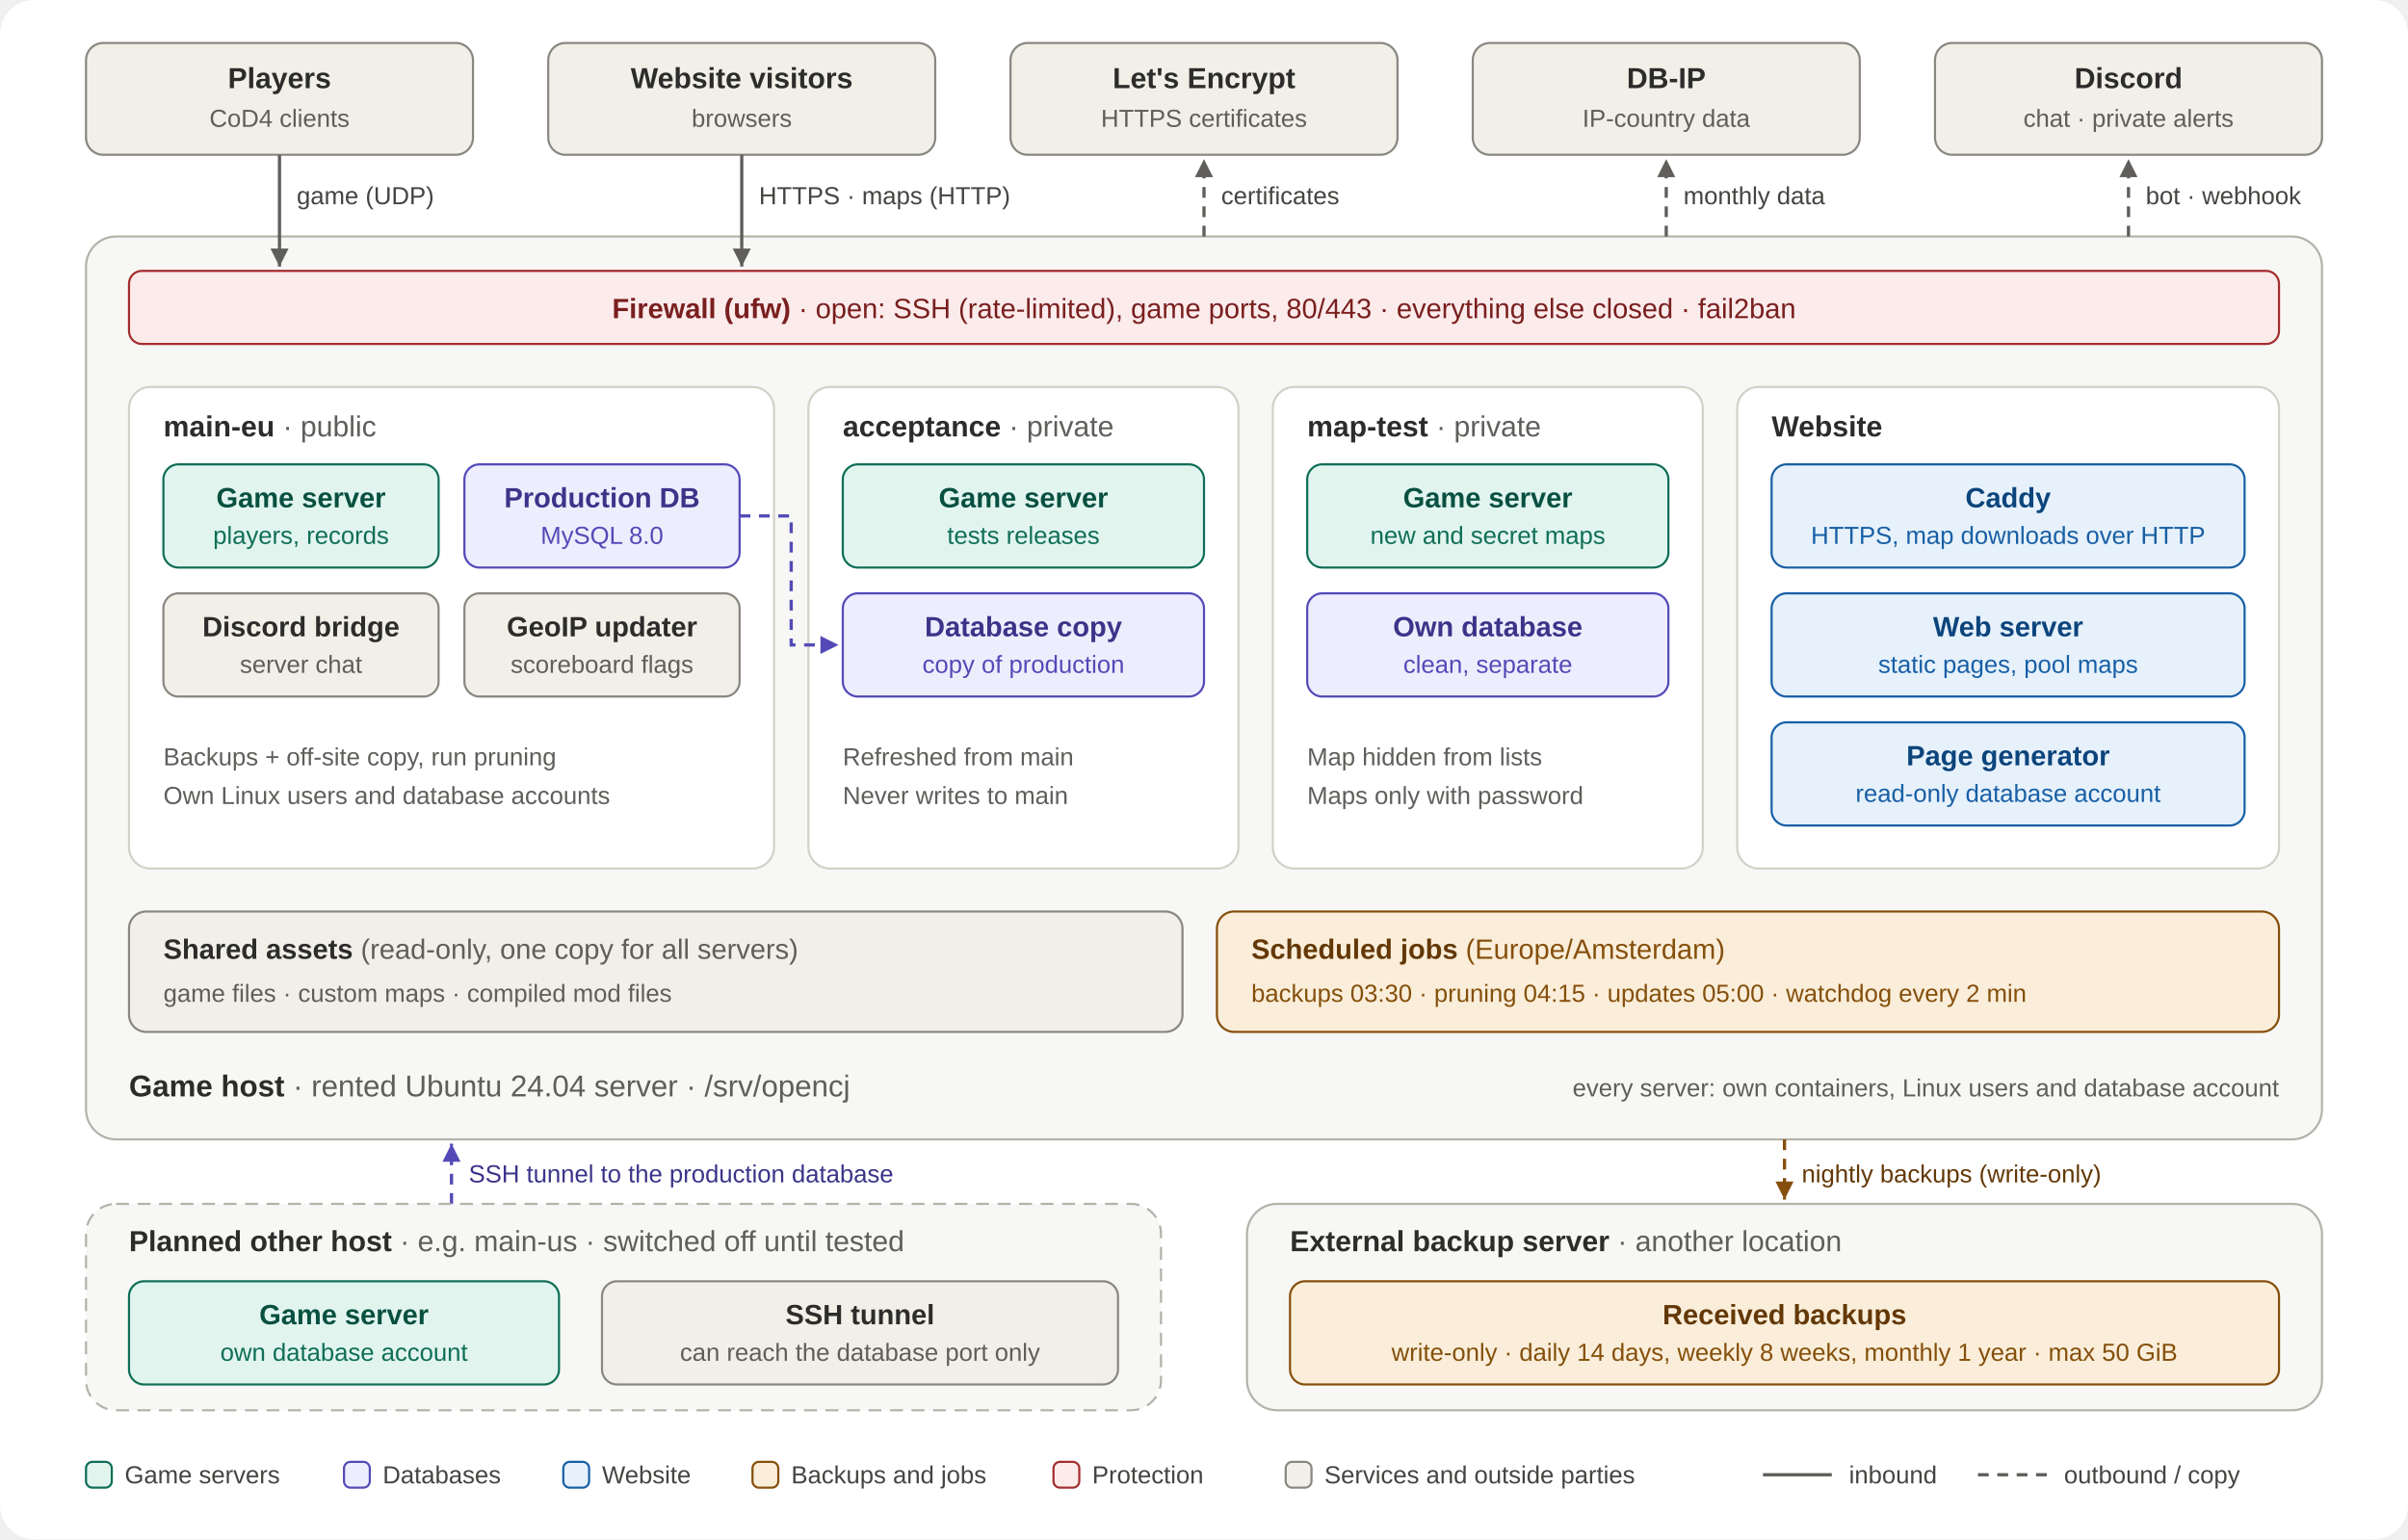
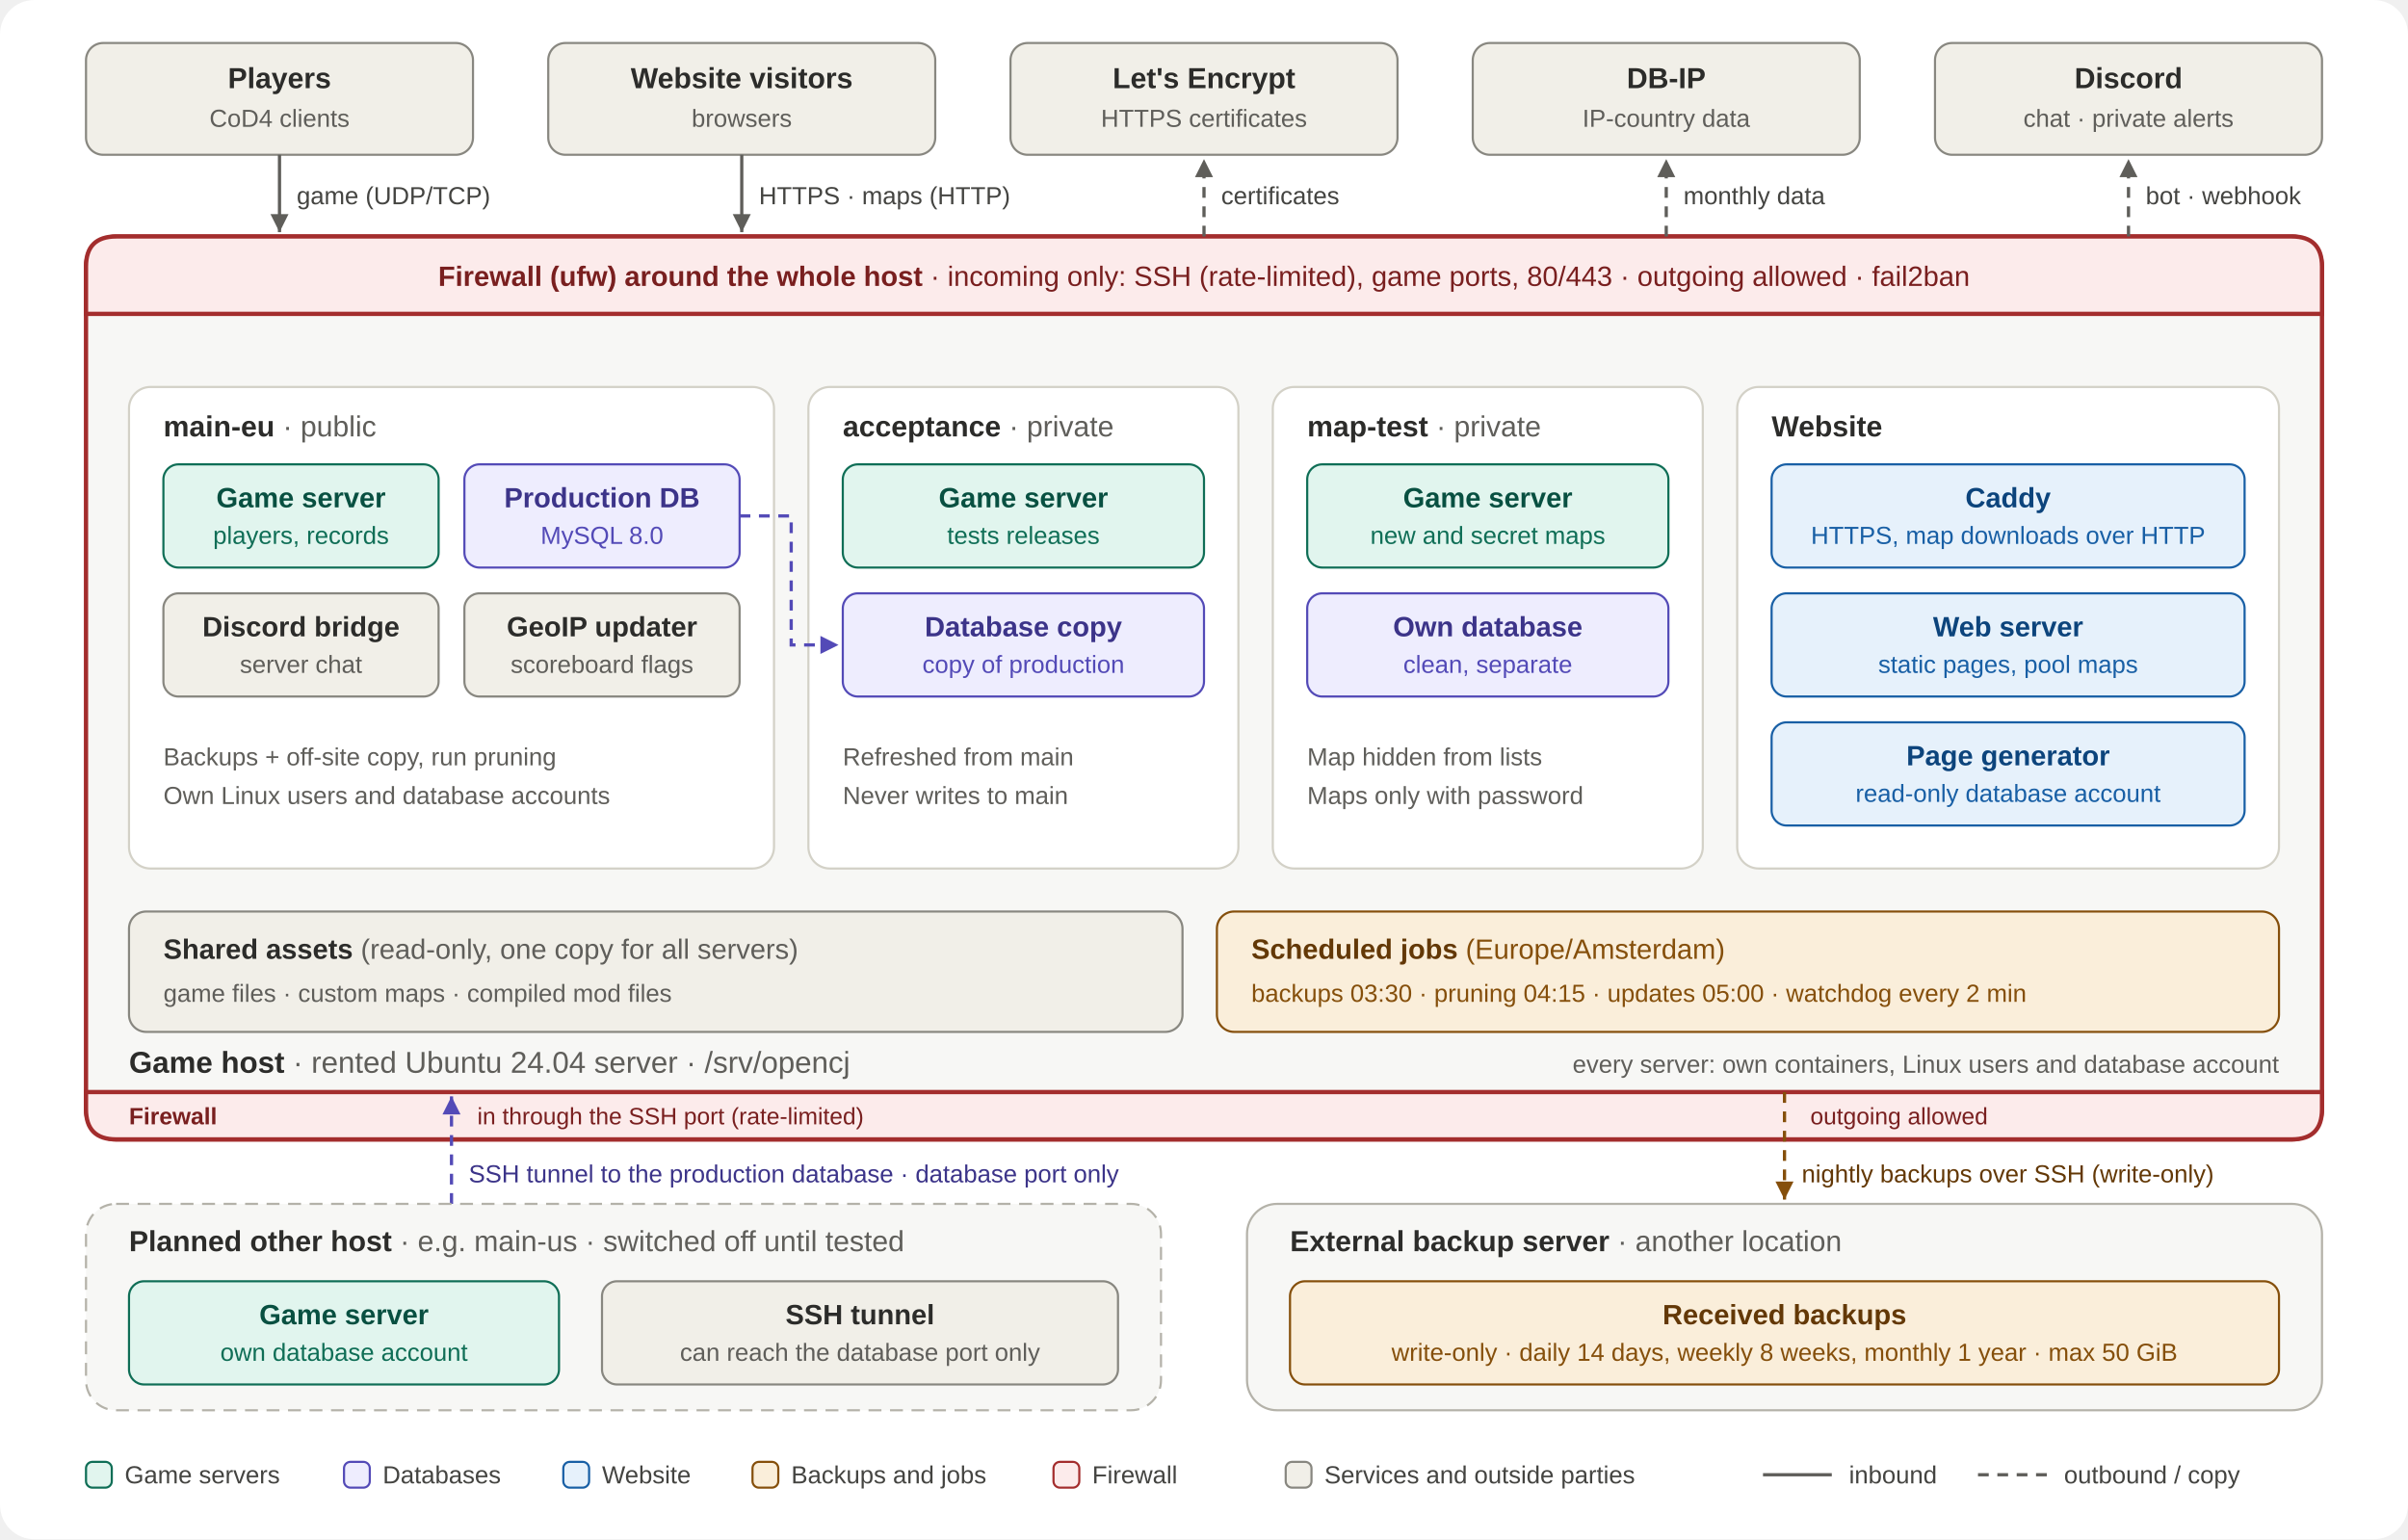
<svg xmlns="http://www.w3.org/2000/svg" width="1120" height="716" viewBox="0 0 1120 716" font-family="Segoe UI, Helvetica Neue, Arial, sans-serif" role="img">
  <defs>
    <marker id="arrow-gray" viewBox="0 0 10 10" refX="9" refY="5" markerWidth="7" markerHeight="7" orient="auto-start-reverse">
      <path d="M1 1L9 5L1 9Z" fill="#5F5E5A" />
    </marker>
    <marker id="arrow-purple" viewBox="0 0 10 10" refX="9" refY="5" markerWidth="7" markerHeight="7" orient="auto-start-reverse">
      <path d="M1 1L9 5L1 9Z" fill="#534AB7" />
    </marker>
    <marker id="arrow-amber" viewBox="0 0 10 10" refX="9" refY="5" markerWidth="7" markerHeight="7" orient="auto-start-reverse">
      <path d="M1 1L9 5L1 9Z" fill="#854F0B" />
    </marker>
  </defs>
  <rect x="0" y="0" width="1120" height="716" rx="16" fill="#FFFFFF" />
  <g font-size="13.5" text-anchor="middle">
    <rect x="40" y="20" width="180" height="52" rx="8" fill="#F1EFE8" stroke="#888780" />
    <text x="130" y="41" font-weight="600" fill="#2C2C2A">Players</text>
    <text x="130" y="59" font-size="11.5" fill="#5F5E5A">CoD4 clients</text>
    <rect x="255" y="20" width="180" height="52" rx="8" fill="#F1EFE8" stroke="#888780" />
    <text x="345" y="41" font-weight="600" fill="#2C2C2A">Website visitors</text>
    <text x="345" y="59" font-size="11.5" fill="#5F5E5A">browsers</text>
    <rect x="470" y="20" width="180" height="52" rx="8" fill="#F1EFE8" stroke="#888780" />
    <text x="560" y="41" font-weight="600" fill="#2C2C2A">Let's Encrypt</text>
    <text x="560" y="59" font-size="11.5" fill="#5F5E5A">HTTPS certificates</text>
    <rect x="685" y="20" width="180" height="52" rx="8" fill="#F1EFE8" stroke="#888780" />
    <text x="775" y="41" font-weight="600" fill="#2C2C2A">DB-IP</text>
    <text x="775" y="59" font-size="11.5" fill="#5F5E5A">IP-country data</text>
    <rect x="900" y="20" width="180" height="52" rx="8" fill="#F1EFE8" stroke="#888780" />
    <text x="990" y="41" font-weight="600" fill="#2C2C2A">Discord</text>
    <text x="990" y="59" font-size="11.5" fill="#5F5E5A">chat · private alerts</text>
  </g>
-   <rect x="40" y="110" width="1040" height="420" rx="14" fill="#F7F7F5" stroke="#B4B2A9" />
-   <rect x="60" y="126" width="1000" height="34" rx="6" fill="#FCEBEB" stroke="#A32D2D" />
+   <rect x="40" y="110" width="1040" height="420" rx="14" fill="#F7F7F5" stroke="#A32D2D" stroke-width="2" />
+   <path d="M40 146 V124 Q40 110 54 110 H1066 Q1080 110 1080 124 V146 Z" fill="#FCEBEB" stroke="#A32D2D" stroke-width="2" />
+   <path d="M40 508 H1080 V516 Q1080 530 1066 530 H54 Q40 530 40 516 Z" fill="#FCEBEB" stroke="#A32D2D" stroke-width="2" />
  <g stroke="#5F5E5A" stroke-width="1.5" fill="none">
-     <line x1="130" y1="72" x2="130" y2="124" marker-end="url(#arrow-gray)" />
-     <line x1="345" y1="72" x2="345" y2="124" marker-end="url(#arrow-gray)" />
+     <line x1="130" y1="72" x2="130" y2="108" marker-end="url(#arrow-gray)" />
+     <line x1="345" y1="72" x2="345" y2="108" marker-end="url(#arrow-gray)" />
    <line x1="560" y1="110" x2="560" y2="74" stroke-dasharray="5 4" marker-end="url(#arrow-gray)" />
    <line x1="775" y1="110" x2="775" y2="74" stroke-dasharray="5 4" marker-end="url(#arrow-gray)" />
    <line x1="990" y1="110" x2="990" y2="74" stroke-dasharray="5 4" marker-end="url(#arrow-gray)" />
  </g>
  <g font-size="11.5" fill="#444441">
-     <text x="138" y="95">game (UDP)</text>
+     <text x="138" y="95">game (UDP/TCP)</text>
    <text x="353" y="95">HTTPS · maps (HTTP)</text>
    <text x="568" y="95">certificates</text>
    <text x="783" y="95">monthly data</text>
    <text x="998" y="95">bot · webhook</text>
  </g>
-   <text x="560" y="148" text-anchor="middle" font-size="13" fill="#791F1F">
-     <tspan font-weight="600">Firewall (ufw)</tspan>  ·  open: SSH (rate-limited), game ports, 80/443  ·  everything else closed  ·  fail2ban</text>
+   <text x="560" y="133" text-anchor="middle" font-size="13" fill="#791F1F">
+     <tspan font-weight="600">Firewall (ufw) around the whole host</tspan>  ·  incoming only: SSH (rate-limited), game ports, 80/443  ·  outgoing allowed  ·  fail2ban</text>
  <g fill="#FFFFFF" stroke="#D3D1C7">
    <rect x="60" y="180" width="300" height="224" rx="10" />
    <rect x="376" y="180" width="200" height="224" rx="10" />
    <rect x="592" y="180" width="200" height="224" rx="10" />
    <rect x="808" y="180" width="252" height="224" rx="10" />
  </g>
  <g font-size="13.5" font-weight="600" fill="#2C2C2A">
    <text x="76" y="203">main-eu <tspan font-weight="400" fill="#5F5E5A">· public</tspan>
    </text>
    <text x="392" y="203">acceptance <tspan font-weight="400" fill="#5F5E5A">· private</tspan>
    </text>
    <text x="608" y="203">map-test <tspan font-weight="400" fill="#5F5E5A">· private</tspan>
    </text>
    <text x="824" y="203">Website</text>
  </g>
  <g font-size="13" text-anchor="middle">
    <rect x="76" y="216" width="128" height="48" rx="7" fill="#E1F5EE" stroke="#0F6E56" />
    <text x="140" y="236" font-weight="600" fill="#085041">Game server</text>
    <text x="140" y="253" font-size="11.5" fill="#0F6E56">players, records</text>
    <rect x="216" y="216" width="128" height="48" rx="7" fill="#EEEDFE" stroke="#534AB7" />
    <text x="280" y="236" font-weight="600" fill="#3C3489">Production DB</text>
    <text x="280" y="253" font-size="11.5" fill="#534AB7">MySQL 8.0</text>
    <rect x="76" y="276" width="128" height="48" rx="7" fill="#F1EFE8" stroke="#888780" />
    <text x="140" y="296" font-weight="600" fill="#2C2C2A">Discord bridge</text>
    <text x="140" y="313" font-size="11.5" fill="#5F5E5A">server chat</text>
    <rect x="216" y="276" width="128" height="48" rx="7" fill="#F1EFE8" stroke="#888780" />
    <text x="280" y="296" font-weight="600" fill="#2C2C2A">GeoIP updater</text>
    <text x="280" y="313" font-size="11.5" fill="#5F5E5A">scoreboard flags</text>
    <rect x="392" y="216" width="168" height="48" rx="7" fill="#E1F5EE" stroke="#0F6E56" />
    <text x="476" y="236" font-weight="600" fill="#085041">Game server</text>
    <text x="476" y="253" font-size="11.5" fill="#0F6E56">tests releases</text>
    <rect x="392" y="276" width="168" height="48" rx="7" fill="#EEEDFE" stroke="#534AB7" />
    <text x="476" y="296" font-weight="600" fill="#3C3489">Database copy</text>
    <text x="476" y="313" font-size="11.5" fill="#534AB7">copy of production</text>
    <rect x="608" y="216" width="168" height="48" rx="7" fill="#E1F5EE" stroke="#0F6E56" />
    <text x="692" y="236" font-weight="600" fill="#085041">Game server</text>
    <text x="692" y="253" font-size="11.5" fill="#0F6E56">new and secret maps</text>
    <rect x="608" y="276" width="168" height="48" rx="7" fill="#EEEDFE" stroke="#534AB7" />
    <text x="692" y="296" font-weight="600" fill="#3C3489">Own database</text>
    <text x="692" y="313" font-size="11.5" fill="#534AB7">clean, separate</text>
    <rect x="824" y="216" width="220" height="48" rx="7" fill="#E6F1FB" stroke="#185FA5" />
    <text x="934" y="236" font-weight="600" fill="#0C447C">Caddy</text>
    <text x="934" y="253" font-size="11.5" fill="#185FA5">HTTPS, map downloads over HTTP</text>
    <rect x="824" y="276" width="220" height="48" rx="7" fill="#E6F1FB" stroke="#185FA5" />
    <text x="934" y="296" font-weight="600" fill="#0C447C">Web server</text>
    <text x="934" y="313" font-size="11.5" fill="#185FA5">static pages, pool maps</text>
    <rect x="824" y="336" width="220" height="48" rx="7" fill="#E6F1FB" stroke="#185FA5" />
    <text x="934" y="356" font-weight="600" fill="#0C447C">Page generator</text>
    <text x="934" y="373" font-size="11.5" fill="#185FA5">read-only database account</text>
  </g>
  <g font-size="11.5" fill="#5F5E5A">
    <text x="76" y="356">Backups + off-site copy, run pruning</text>
    <text x="76" y="374">Own Linux users and database accounts</text>
    <text x="392" y="356">Refreshed from main</text>
    <text x="392" y="374">Never writes to main</text>
    <text x="608" y="356">Map hidden from lists</text>
    <text x="608" y="374">Maps only with password</text>
  </g>
  <path d="M344 240 H368 V300 H390" fill="none" stroke="#534AB7" stroke-width="1.5" stroke-dasharray="5 4" marker-end="url(#arrow-purple)" />
  <rect x="60" y="424" width="490" height="56" rx="8" fill="#F1EFE8" stroke="#888780" />
  <text x="76" y="446" font-size="13" font-weight="600" fill="#2C2C2A">Shared assets <tspan font-weight="400" fill="#5F5E5A">(read-only, one copy for all servers)</tspan>
  </text>
  <text x="76" y="466" font-size="11.5" fill="#5F5E5A">game files · custom maps · compiled mod files</text>
  <rect x="566" y="424" width="494" height="56" rx="8" fill="#FAEEDA" stroke="#854F0B" />
  <text x="582" y="446" font-size="13" font-weight="600" fill="#633806">Scheduled jobs <tspan font-weight="400" fill="#854F0B">(Europe/Amsterdam)</tspan>
  </text>
  <text x="582" y="466" font-size="11.5" fill="#854F0B">backups 03:30 · pruning 04:15 · updates 05:00 · watchdog every 2 min</text>
-   <text x="60" y="510" font-size="14" font-weight="600" fill="#2C2C2A">Game host <tspan font-weight="400" fill="#5F5E5A">· rented Ubuntu 24.04 server · /srv/opencj</tspan>
+   <text x="60" y="499" font-size="14" font-weight="600" fill="#2C2C2A">Game host <tspan font-weight="400" fill="#5F5E5A">· rented Ubuntu 24.04 server · /srv/opencj</tspan>
  </text>
-   <text x="1060" y="510" text-anchor="end" font-size="11.5" fill="#5F5E5A">every server: own containers, Linux users and database account</text>
-   <line x1="210" y1="560" x2="210" y2="532" stroke="#534AB7" stroke-width="1.5" stroke-dasharray="5 4" marker-end="url(#arrow-purple)" />
-   <text x="218" y="550" font-size="11.5" fill="#3C3489">SSH tunnel to the production database</text>
-   <line x1="830" y1="530" x2="830" y2="558" stroke="#854F0B" stroke-width="1.5" stroke-dasharray="5 4" marker-end="url(#arrow-amber)" />
-   <text x="838" y="550" font-size="11.5" fill="#633806">nightly backups (write-only)</text>
+   <text x="1060" y="499" text-anchor="end" font-size="11.5" fill="#5F5E5A">every server: own containers, Linux users and database account</text>
+   <g font-size="11" fill="#791F1F">
+     <text x="60" y="523" font-weight="600">Firewall</text>
+     <text x="222" y="523">in through the SSH port (rate-limited)</text>
+     <text x="842" y="523">outgoing allowed</text>
+   </g>
+   <line x1="210" y1="560" x2="210" y2="510" stroke="#534AB7" stroke-width="1.5" stroke-dasharray="5 4" marker-end="url(#arrow-purple)" />
+   <text x="218" y="550" font-size="11.5" fill="#3C3489">SSH tunnel to the production database · database port only</text>
+   <line x1="830" y1="508" x2="830" y2="558" stroke="#854F0B" stroke-width="1.5" stroke-dasharray="5 4" marker-end="url(#arrow-amber)" />
+   <text x="838" y="550" font-size="11.5" fill="#633806">nightly backups over SSH (write-only)</text>
  <rect x="40" y="560" width="500" height="96" rx="14" fill="#F7F7F5" stroke="#B4B2A9" stroke-dasharray="6 4" />
  <text x="60" y="582" font-size="13.5" font-weight="600" fill="#2C2C2A">Planned other host <tspan font-weight="400" fill="#5F5E5A">· e.g. main-us · switched off until tested</tspan>
  </text>
  <g font-size="13" text-anchor="middle">
    <rect x="60" y="596" width="200" height="48" rx="7" fill="#E1F5EE" stroke="#0F6E56" />
    <text x="160" y="616" font-weight="600" fill="#085041">Game server</text>
    <text x="160" y="633" font-size="11.5" fill="#0F6E56">own database account</text>
    <rect x="280" y="596" width="240" height="48" rx="7" fill="#F1EFE8" stroke="#888780" />
    <text x="400" y="616" font-weight="600" fill="#2C2C2A">SSH tunnel</text>
    <text x="400" y="633" font-size="11.5" fill="#5F5E5A">can reach the database port only</text>
  </g>
  <rect x="580" y="560" width="500" height="96" rx="14" fill="#F7F7F5" stroke="#B4B2A9" />
  <text x="600" y="582" font-size="13.5" font-weight="600" fill="#2C2C2A">External backup server <tspan font-weight="400" fill="#5F5E5A">· another location</tspan>
  </text>
  <rect x="600" y="596" width="460" height="48" rx="7" fill="#FAEEDA" stroke="#854F0B" />
  <text x="830" y="616" text-anchor="middle" font-size="13" font-weight="600" fill="#633806">Received backups</text>
  <text x="830" y="633" text-anchor="middle" font-size="11.5" fill="#854F0B">write-only · daily 14 days, weekly 8 weeks, monthly 1 year · max 50 GiB</text>
  <g font-size="11.5" fill="#444441">
    <rect x="40" y="680" width="12" height="12" rx="3" fill="#E1F5EE" stroke="#0F6E56" />
    <text x="58" y="690">Game servers</text>
    <rect x="160" y="680" width="12" height="12" rx="3" fill="#EEEDFE" stroke="#534AB7" />
    <text x="178" y="690">Databases</text>
    <rect x="262" y="680" width="12" height="12" rx="3" fill="#E6F1FB" stroke="#185FA5" />
    <text x="280" y="690">Website</text>
    <rect x="350" y="680" width="12" height="12" rx="3" fill="#FAEEDA" stroke="#854F0B" />
    <text x="368" y="690">Backups and jobs</text>
    <rect x="490" y="680" width="12" height="12" rx="3" fill="#FCEBEB" stroke="#A32D2D" />
-     <text x="508" y="690">Protection</text>
+     <text x="508" y="690">Firewall</text>
    <rect x="598" y="680" width="12" height="12" rx="3" fill="#F1EFE8" stroke="#888780" />
    <text x="616" y="690">Services and outside parties</text>
    <line x1="820" y1="686" x2="852" y2="686" stroke="#5F5E5A" stroke-width="1.5" />
    <text x="860" y="690">inbound</text>
    <line x1="920" y1="686" x2="952" y2="686" stroke="#5F5E5A" stroke-width="1.5" stroke-dasharray="5 4" />
    <text x="960" y="690">outbound / copy</text>
  </g>
</svg>
